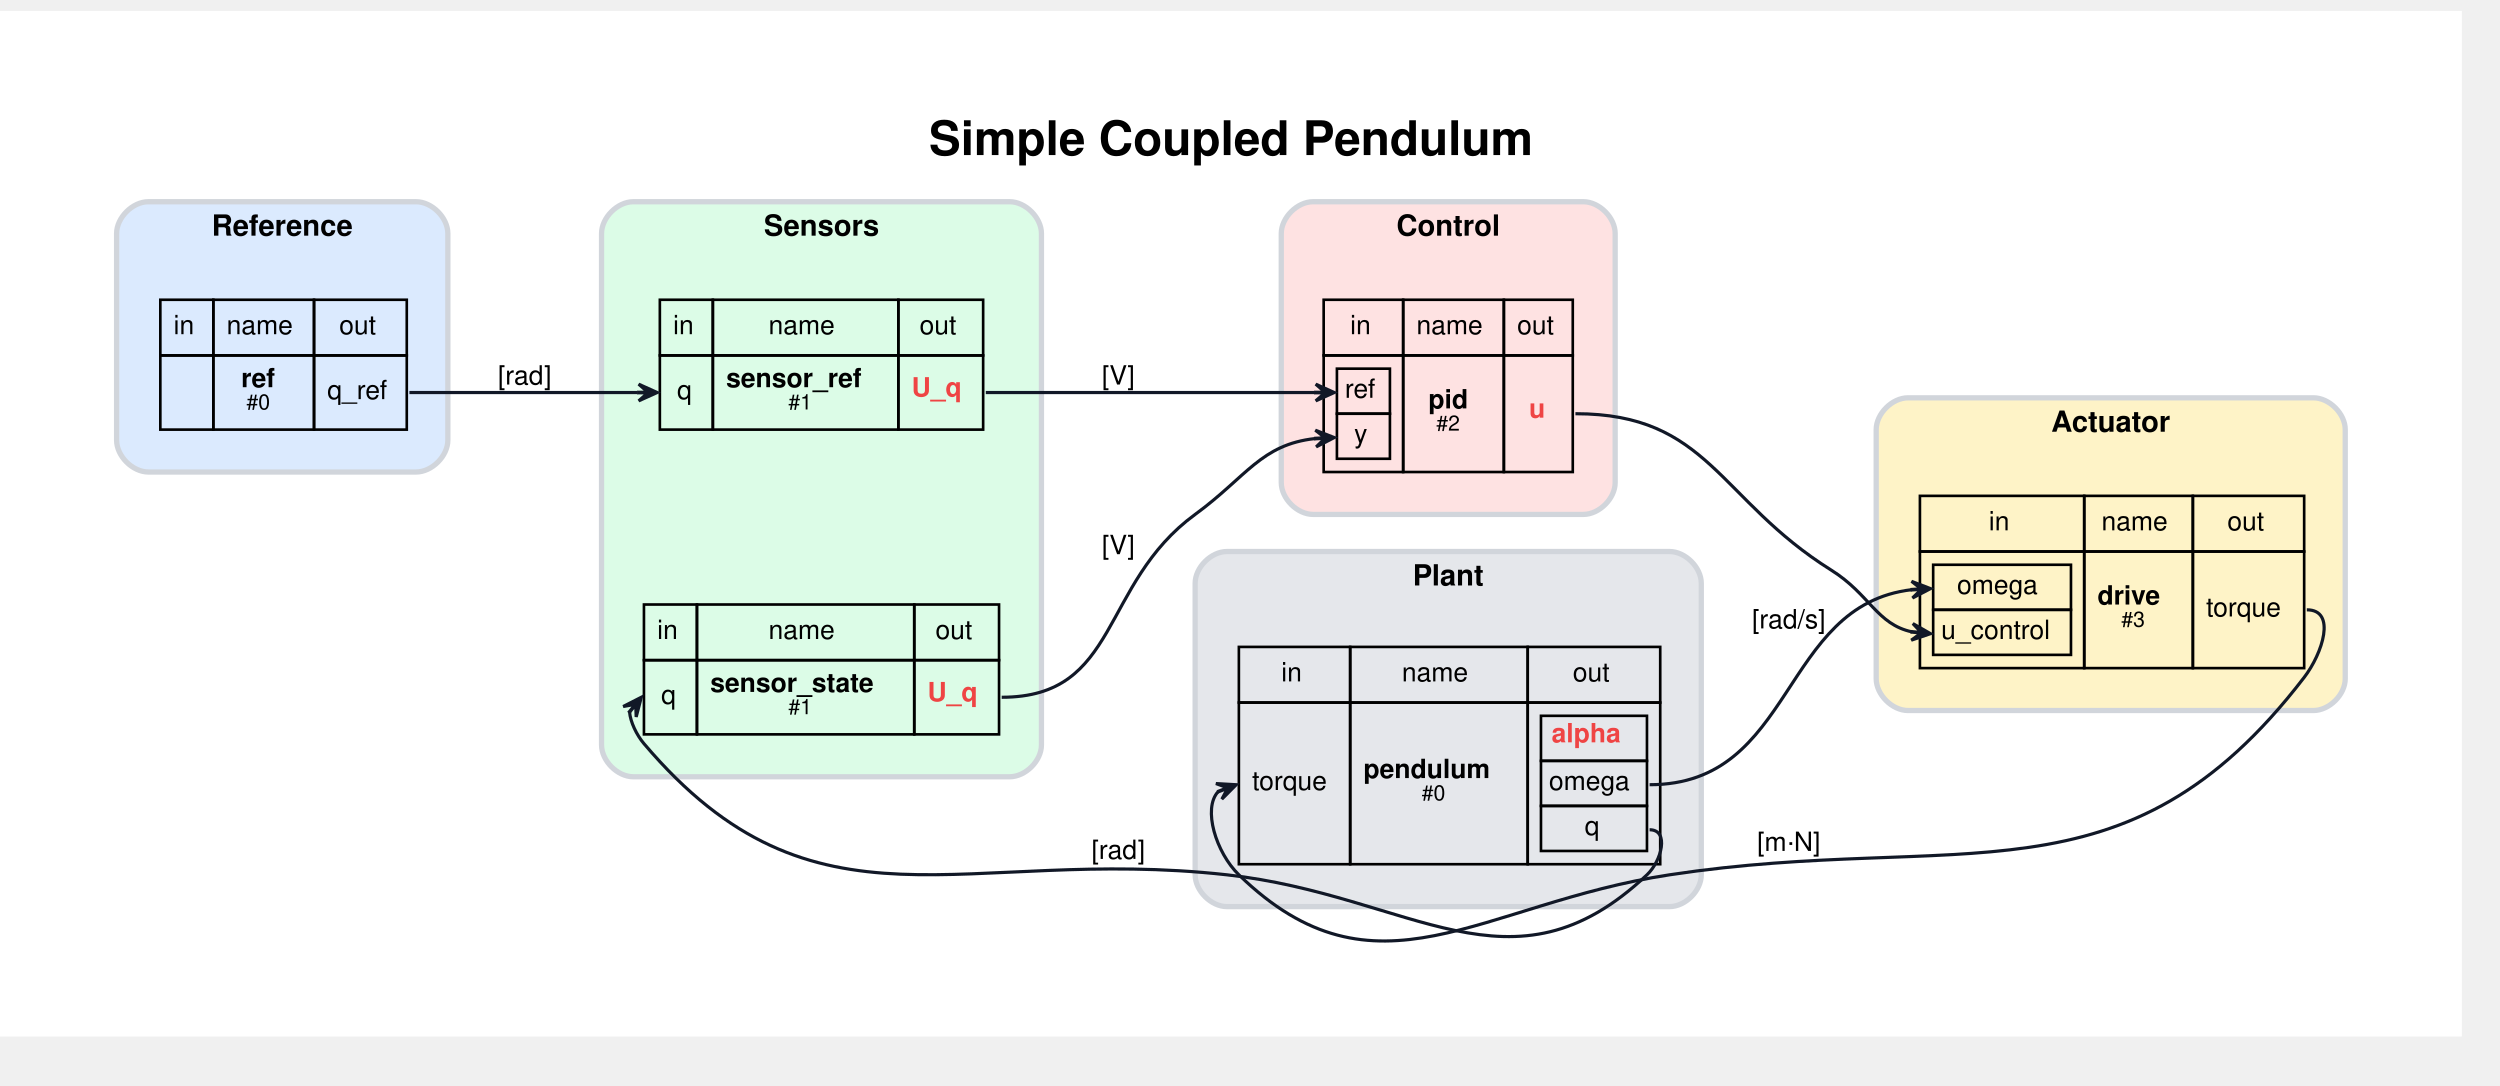
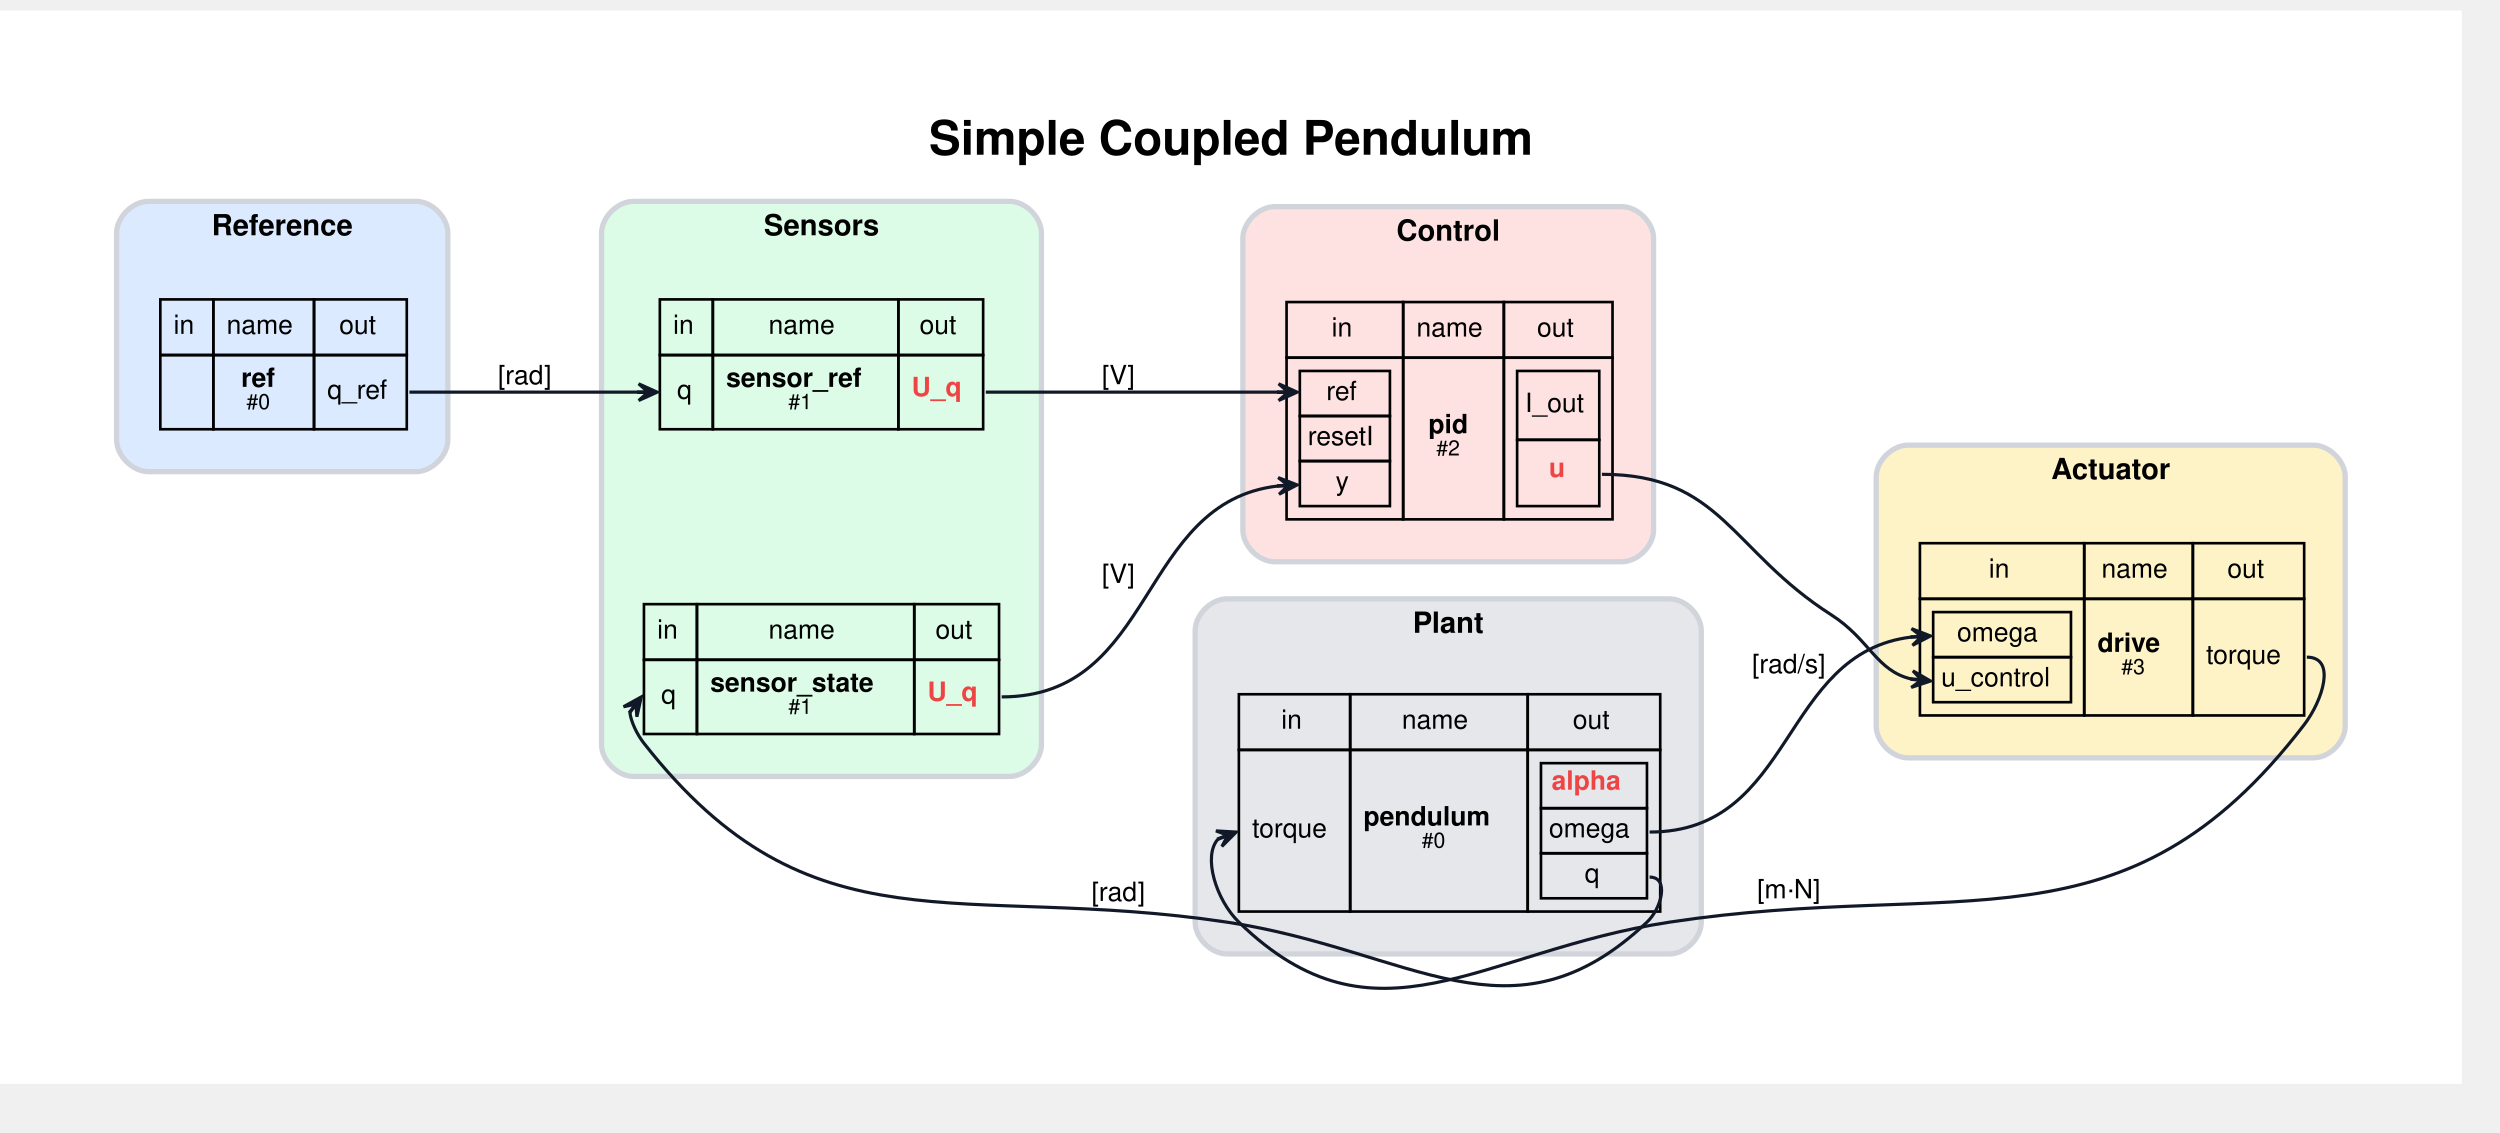
- <svg xmlns="http://www.w3.org/2000/svg" width="958pt" height="416pt" viewBox="14.40 14.40 943.40 401.42">
-   <g id="graph0" class="graph" transform="scale(1 1) rotate(0) translate(50.4 365.42)">
-     <polygon fill="white" stroke="transparent" points="-36,36 -36,-351.02 893,-351.02 893,36 -36,36" />
-     <text text-anchor="middle" x="428.5" y="-296.62" font-family="Helvetica,sans-Serif" font-weight="bold" font-size="18.00">Simple Coupled Pendulum</text>
+ <svg xmlns="http://www.w3.org/2000/svg" width="958pt" height="434pt" viewBox="14.40 14.40 943.40 419.42">
+   <g id="graph0" class="graph" transform="scale(1 1) rotate(0) translate(50.4 383.42)">
+     <polygon fill="white" stroke="transparent" points="-36,36 -36,-369.02 893,-369.02 893,36 -36,36" />
+     <text text-anchor="middle" x="428.5" y="-314.62" font-family="Helvetica,sans-Serif" font-weight="bold" font-size="18.00">Simple Coupled Pendulum</text>
    <g id="clust1" class="cluster">
-       <path fill="#dbeafe" stroke="#d1d5db" stroke-width="2" d="M20,-177.02C20,-177.02 121,-177.02 121,-177.02 127,-177.02 133,-183.02 133,-189.02 133,-189.02 133,-267.02 133,-267.02 133,-273.02 127,-279.02 121,-279.02 121,-279.02 20,-279.02 20,-279.02 14,-279.02 8,-273.02 8,-267.02 8,-267.02 8,-189.02 8,-189.02 8,-183.02 14,-177.02 20,-177.02" />
-       <text text-anchor="middle" x="70.5" y="-266.22" font-family="Helvetica,sans-Serif" font-weight="bold" font-size="11.00">Reference</text>
+       <path fill="#dbeafe" stroke="#d1d5db" stroke-width="2" d="M20,-195.02C20,-195.02 121,-195.02 121,-195.02 127,-195.02 133,-201.02 133,-207.02 133,-207.02 133,-285.02 133,-285.02 133,-291.02 127,-297.02 121,-297.02 121,-297.02 20,-297.02 20,-297.02 14,-297.02 8,-291.02 8,-285.02 8,-285.02 8,-207.02 8,-207.02 8,-201.02 14,-195.02 20,-195.02" />
+       <text text-anchor="middle" x="70.5" y="-284.22" font-family="Helvetica,sans-Serif" font-weight="bold" font-size="11.00">Reference</text>
    </g>
    <g id="clust2" class="cluster">
-       <path fill="#dcfce7" stroke="#d1d5db" stroke-width="2" d="M203,-62.02C203,-62.02 345,-62.02 345,-62.02 351,-62.02 357,-68.02 357,-74.02 357,-74.02 357,-267.02 357,-267.02 357,-273.02 351,-279.02 345,-279.02 345,-279.02 203,-279.02 203,-279.02 197,-279.02 191,-273.02 191,-267.02 191,-267.02 191,-74.02 191,-74.02 191,-68.02 197,-62.02 203,-62.02" />
-       <text text-anchor="middle" x="274" y="-266.22" font-family="Helvetica,sans-Serif" font-weight="bold" font-size="11.00">Sensors</text>
+       <path fill="#dcfce7" stroke="#d1d5db" stroke-width="2" d="M203,-80.02C203,-80.02 345,-80.02 345,-80.02 351,-80.02 357,-86.02 357,-92.02 357,-92.02 357,-285.02 357,-285.02 357,-291.02 351,-297.02 345,-297.02 345,-297.02 203,-297.02 203,-297.02 197,-297.02 191,-291.02 191,-285.02 191,-285.02 191,-92.02 191,-92.02 191,-86.02 197,-80.02 203,-80.02" />
+       <text text-anchor="middle" x="274" y="-284.22" font-family="Helvetica,sans-Serif" font-weight="bold" font-size="11.00">Sensors</text>
    </g>
    <g id="clust3" class="cluster">
-       <path fill="#fee2e2" stroke="#d1d5db" stroke-width="2" d="M459.5,-161.02C459.5,-161.02 561.5,-161.02 561.5,-161.02 567.5,-161.02 573.5,-167.02 573.5,-173.02 573.5,-173.02 573.5,-267.02 573.5,-267.02 573.5,-273.02 567.5,-279.02 561.5,-279.02 561.5,-279.02 459.5,-279.02 459.5,-279.02 453.5,-279.02 447.5,-273.02 447.5,-267.02 447.5,-267.02 447.5,-173.02 447.5,-173.02 447.5,-167.02 453.5,-161.02 459.5,-161.02" />
-       <text text-anchor="middle" x="510.5" y="-266.22" font-family="Helvetica,sans-Serif" font-weight="bold" font-size="11.00">Control</text>
+       <path fill="#fee2e2" stroke="#d1d5db" stroke-width="2" d="M445,-161.02C445,-161.02 576,-161.02 576,-161.02 582,-161.02 588,-167.02 588,-173.02 588,-173.02 588,-283.02 588,-283.02 588,-289.02 582,-295.02 576,-295.02 576,-295.02 445,-295.02 445,-295.02 439,-295.02 433,-289.02 433,-283.02 433,-283.02 433,-173.02 433,-173.02 433,-167.02 439,-161.02 445,-161.02" />
+       <text text-anchor="middle" x="510.5" y="-282.22" font-family="Helvetica,sans-Serif" font-weight="bold" font-size="11.00">Control</text>
    </g>
    <g id="clust4" class="cluster">
      <path fill="#fef3c7" stroke="#d1d5db" stroke-width="2" d="M684,-87.02C684,-87.02 837,-87.02 837,-87.02 843,-87.02 849,-93.02 849,-99.02 849,-99.02 849,-193.02 849,-193.02 849,-199.02 843,-205.02 837,-205.02 837,-205.02 684,-205.02 684,-205.02 678,-205.02 672,-199.02 672,-193.02 672,-193.02 672,-99.02 672,-99.02 672,-93.02 678,-87.02 684,-87.02" />
      <text text-anchor="middle" x="760.5" y="-192.22" font-family="Helvetica,sans-Serif" font-weight="bold" font-size="11.00">Actuator</text>
    </g>
    <g id="clust5" class="cluster">
      <path fill="#e5e7eb" stroke="#d1d5db" stroke-width="2" d="M427,-13.02C427,-13.02 594,-13.02 594,-13.02 600,-13.02 606,-19.02 606,-25.02 606,-25.02 606,-135.02 606,-135.02 606,-141.02 600,-147.02 594,-147.02 594,-147.02 427,-147.02 427,-147.02 421,-147.02 415,-141.02 415,-135.02 415,-135.02 415,-25.02 415,-25.02 415,-19.02 421,-13.02 427,-13.02" />
      <text text-anchor="middle" x="510.5" y="-134.22" font-family="Helvetica,sans-Serif" font-weight="bold" font-size="11.00">Plant</text>
    </g>
    <g id="node1" class="node">
-       <polygon fill="none" stroke="black" points="24.5,-221.02 24.5,-242.02 44.5,-242.02 44.5,-221.02 24.5,-221.02" />
-       <text text-anchor="start" x="29.5" y="-229.02" font-family="Helvetica,sans-Serif" font-size="10.00">in</text>
-       <polygon fill="none" stroke="black" points="44.5,-221.02 44.5,-242.02 82.5,-242.02 82.5,-221.02 44.5,-221.02" />
-       <text text-anchor="start" x="49.5" y="-229.02" font-family="Helvetica,sans-Serif" font-size="10.00">name</text>
-       <polygon fill="none" stroke="black" points="82.5,-221.02 82.5,-242.02 117.5,-242.02 117.5,-221.02 82.5,-221.02" />
-       <text text-anchor="start" x="92" y="-229.02" font-family="Helvetica,sans-Serif" font-size="10.00">out</text>
-       <polygon fill="none" stroke="black" points="24.5,-193.02 24.5,-221.02 44.5,-221.02 44.5,-193.02 24.5,-193.02" />
-       <polygon fill="none" stroke="black" points="44.5,-193.02 44.5,-221.02 82.5,-221.02 82.5,-193.02 44.5,-193.02" />
-       <text text-anchor="start" x="55" y="-209.02" font-family="Helvetica,sans-Serif" font-weight="bold" font-size="10.00">ref</text>
-       <text text-anchor="start" x="57" y="-200.62" font-family="Helvetica,sans-Serif" font-size="8.00">#0</text>
-       <polygon fill="none" stroke="black" points="82.5,-193.02 82.5,-221.02 117.5,-221.02 117.5,-193.02 82.5,-193.02" />
-       <text text-anchor="start" x="87.5" y="-204.52" font-family="Helvetica,sans-Serif" font-size="10.00">q_ref</text>
+       <polygon fill="none" stroke="black" points="24.5,-239.02 24.5,-260.02 44.5,-260.02 44.5,-239.02 24.5,-239.02" />
+       <text text-anchor="start" x="29.5" y="-247.02" font-family="Helvetica,sans-Serif" font-size="10.00">in</text>
+       <polygon fill="none" stroke="black" points="44.5,-239.02 44.5,-260.02 82.5,-260.02 82.5,-239.02 44.5,-239.02" />
+       <text text-anchor="start" x="49.5" y="-247.02" font-family="Helvetica,sans-Serif" font-size="10.00">name</text>
+       <polygon fill="none" stroke="black" points="82.5,-239.02 82.5,-260.02 117.5,-260.02 117.5,-239.02 82.5,-239.02" />
+       <text text-anchor="start" x="92" y="-247.02" font-family="Helvetica,sans-Serif" font-size="10.00">out</text>
+       <polygon fill="none" stroke="black" points="24.5,-211.02 24.5,-239.02 44.5,-239.02 44.5,-211.02 24.5,-211.02" />
+       <polygon fill="none" stroke="black" points="44.5,-211.02 44.5,-239.02 82.5,-239.02 82.5,-211.02 44.5,-211.02" />
+       <text text-anchor="start" x="55" y="-227.02" font-family="Helvetica,sans-Serif" font-weight="bold" font-size="10.00">ref</text>
+       <text text-anchor="start" x="57" y="-218.62" font-family="Helvetica,sans-Serif" font-size="8.00">#0</text>
+       <polygon fill="none" stroke="black" points="82.5,-211.02 82.5,-239.02 117.5,-239.02 117.5,-211.02 82.5,-211.02" />
+       <text text-anchor="start" x="87.5" y="-222.52" font-family="Helvetica,sans-Serif" font-size="10.00">q_ref</text>
    </g>
    <g id="node2" class="node">
-       <polygon fill="none" stroke="black" points="213,-221.02 213,-242.02 233,-242.02 233,-221.02 213,-221.02" />
-       <text text-anchor="start" x="218" y="-229.02" font-family="Helvetica,sans-Serif" font-size="10.00">in</text>
-       <polygon fill="none" stroke="black" points="233,-221.02 233,-242.02 303,-242.02 303,-221.02 233,-221.02" />
-       <text text-anchor="start" x="254" y="-229.02" font-family="Helvetica,sans-Serif" font-size="10.00">name</text>
-       <polygon fill="none" stroke="black" points="303,-221.02 303,-242.02 335,-242.02 335,-221.02 303,-221.02" />
-       <text text-anchor="start" x="311" y="-229.02" font-family="Helvetica,sans-Serif" font-size="10.00">out</text>
-       <polygon fill="none" stroke="black" points="213,-193.02 213,-221.02 233,-221.02 233,-193.02 213,-193.02" />
-       <text text-anchor="start" x="219.5" y="-204.52" font-family="Helvetica,sans-Serif" font-size="10.00">q</text>
-       <polygon fill="none" stroke="black" points="233,-193.02 233,-221.02 303,-221.02 303,-193.02 233,-193.02" />
-       <text text-anchor="start" x="238" y="-209.02" font-family="Helvetica,sans-Serif" font-weight="bold" font-size="10.00">sensor_ref</text>
-       <text text-anchor="start" x="261.5" y="-200.62" font-family="Helvetica,sans-Serif" font-size="8.00">#1</text>
-       <polygon fill="none" stroke="black" points="303,-193.02 303,-221.02 335,-221.02 335,-193.02 303,-193.02" />
-       <text text-anchor="start" x="308" y="-205.52" font-family="Helvetica,sans-Serif" font-weight="bold" font-size="10.00" fill="#ef4444">U_q</text>
+       <polygon fill="none" stroke="black" points="213,-239.02 213,-260.02 233,-260.02 233,-239.02 213,-239.02" />
+       <text text-anchor="start" x="218" y="-247.02" font-family="Helvetica,sans-Serif" font-size="10.00">in</text>
+       <polygon fill="none" stroke="black" points="233,-239.02 233,-260.02 303,-260.02 303,-239.02 233,-239.02" />
+       <text text-anchor="start" x="254" y="-247.02" font-family="Helvetica,sans-Serif" font-size="10.00">name</text>
+       <polygon fill="none" stroke="black" points="303,-239.02 303,-260.02 335,-260.02 335,-239.02 303,-239.02" />
+       <text text-anchor="start" x="311" y="-247.02" font-family="Helvetica,sans-Serif" font-size="10.00">out</text>
+       <polygon fill="none" stroke="black" points="213,-211.02 213,-239.02 233,-239.02 233,-211.02 213,-211.02" />
+       <text text-anchor="start" x="219.5" y="-222.52" font-family="Helvetica,sans-Serif" font-size="10.00">q</text>
+       <polygon fill="none" stroke="black" points="233,-211.02 233,-239.02 303,-239.02 303,-211.02 233,-211.02" />
+       <text text-anchor="start" x="238" y="-227.02" font-family="Helvetica,sans-Serif" font-weight="bold" font-size="10.00">sensor_ref</text>
+       <text text-anchor="start" x="261.5" y="-218.62" font-family="Helvetica,sans-Serif" font-size="8.00">#1</text>
+       <polygon fill="none" stroke="black" points="303,-211.02 303,-239.02 335,-239.02 335,-211.02 303,-211.02" />
+       <text text-anchor="start" x="308" y="-223.52" font-family="Helvetica,sans-Serif" font-weight="bold" font-size="10.00" fill="#ef4444">U_q</text>
    </g>
    <g id="edge1" class="edge">
-       <path fill="none" stroke="#111827" stroke-width="1.2" d="M118.5,-207.02C157.46,-207.02 169.02,-207.02 204.56,-207.02" />
-       <polygon fill="#111827" stroke="#111827" stroke-width="1.2" points="212,-207.02 205,-210.17 208.5,-207.12 205,-207.12 205,-207.02 205,-206.92 208.5,-206.92 205,-203.87 212,-207.02 212,-207.02" />
-       <text text-anchor="middle" x="162" y="-210.02" font-family="Helvetica,sans-Serif" font-size="10.00">[rad]</text>
+       <path fill="none" stroke="#111827" stroke-width="1.2" d="M118.5,-225.02C157.46,-225.02 169.02,-225.02 204.56,-225.02" />
+       <polygon fill="#111827" stroke="#111827" stroke-width="1.2" points="212,-225.02 205,-228.17 208.5,-225.12 205,-225.12 205,-225.02 205,-224.92 208.5,-224.92 205,-221.87 212,-225.02 212,-225.02" />
+       <text text-anchor="middle" x="162" y="-228.02" font-family="Helvetica,sans-Serif" font-size="10.00">[rad]</text>
    </g>
    <g id="node4" class="node">
-       <polygon fill="none" stroke="black" points="463.5,-221.02 463.5,-242.02 493.5,-242.02 493.5,-221.02 463.5,-221.02" />
-       <text text-anchor="start" x="473.5" y="-229.02" font-family="Helvetica,sans-Serif" font-size="10.00">in</text>
-       <polygon fill="none" stroke="black" points="493.5,-221.02 493.5,-242.02 531.5,-242.02 531.5,-221.02 493.5,-221.02" />
-       <text text-anchor="start" x="498.5" y="-229.02" font-family="Helvetica,sans-Serif" font-size="10.00">name</text>
-       <polygon fill="none" stroke="black" points="531.5,-221.02 531.5,-242.02 557.5,-242.02 557.5,-221.02 531.5,-221.02" />
-       <text text-anchor="start" x="536.5" y="-229.02" font-family="Helvetica,sans-Serif" font-size="10.00">out</text>
-       <polygon fill="none" stroke="black" points="463.5,-177.02 463.5,-221.02 493.5,-221.02 493.5,-177.02 463.5,-177.02" />
-       <polygon fill="none" stroke="black" points="468.5,-199.02 468.5,-216.02 488.5,-216.02 488.5,-199.02 468.5,-199.02" />
-       <text text-anchor="start" x="471.5" y="-205.02" font-family="Helvetica,sans-Serif" font-size="10.00">ref</text>
-       <polygon fill="none" stroke="black" points="468.5,-182.02 468.5,-199.02 488.5,-199.02 488.5,-182.02 468.5,-182.02" />
-       <text text-anchor="start" x="475" y="-188.02" font-family="Helvetica,sans-Serif" font-size="10.00">y</text>
-       <polygon fill="none" stroke="black" points="493.5,-177.02 493.5,-221.02 531.5,-221.02 531.5,-177.02 493.5,-177.02" />
-       <text text-anchor="start" x="503" y="-201.02" font-family="Helvetica,sans-Serif" font-weight="bold" font-size="10.00">pid</text>
-       <text text-anchor="start" x="506" y="-192.62" font-family="Helvetica,sans-Serif" font-size="8.00">#2</text>
-       <polygon fill="none" stroke="black" points="531.5,-177.02 531.5,-221.02 557.5,-221.02 557.5,-177.02 531.5,-177.02" />
-       <text text-anchor="start" x="541" y="-197.52" font-family="Helvetica,sans-Serif" font-weight="bold" font-size="10.00" fill="#ef4444">u</text>
+       <polygon fill="none" stroke="black" points="449.5,-238.02 449.5,-259.02 493.5,-259.02 493.5,-238.02 449.5,-238.02" />
+       <text text-anchor="start" x="466.5" y="-246.02" font-family="Helvetica,sans-Serif" font-size="10.00">in</text>
+       <polygon fill="none" stroke="black" points="493.5,-238.02 493.5,-259.02 531.5,-259.02 531.5,-238.02 493.5,-238.02" />
+       <text text-anchor="start" x="498.5" y="-246.02" font-family="Helvetica,sans-Serif" font-size="10.00">name</text>
+       <polygon fill="none" stroke="black" points="531.5,-238.02 531.5,-259.02 572.5,-259.02 572.5,-238.02 531.5,-238.02" />
+       <text text-anchor="start" x="544" y="-246.02" font-family="Helvetica,sans-Serif" font-size="10.00">out</text>
+       <polygon fill="none" stroke="black" points="449.5,-177.02 449.5,-238.02 493.5,-238.02 493.5,-177.02 449.5,-177.02" />
+       <polygon fill="none" stroke="black" points="454.5,-216.02 454.5,-233.02 488.5,-233.02 488.5,-216.02 454.5,-216.02" />
+       <text text-anchor="start" x="464.5" y="-222.02" font-family="Helvetica,sans-Serif" font-size="10.00">ref</text>
+       <polygon fill="none" stroke="black" points="454.5,-199.02 454.5,-216.02 488.5,-216.02 488.5,-199.02 454.5,-199.02" />
+       <text text-anchor="start" x="457.5" y="-205.02" font-family="Helvetica,sans-Serif" font-size="10.00">resetI</text>
+       <polygon fill="none" stroke="black" points="454.5,-182.02 454.5,-199.02 488.5,-199.02 488.5,-182.02 454.5,-182.02" />
+       <text text-anchor="start" x="468" y="-188.02" font-family="Helvetica,sans-Serif" font-size="10.00">y</text>
+       <polygon fill="none" stroke="black" points="493.5,-177.02 493.5,-238.02 531.5,-238.02 531.5,-177.02 493.5,-177.02" />
+       <text text-anchor="start" x="503" y="-209.52" font-family="Helvetica,sans-Serif" font-weight="bold" font-size="10.00">pid</text>
+       <text text-anchor="start" x="506" y="-201.12" font-family="Helvetica,sans-Serif" font-size="8.00">#2</text>
+       <polygon fill="none" stroke="black" points="531.5,-177.02 531.5,-238.02 572.5,-238.02 572.5,-177.02 531.5,-177.02" />
+       <polygon fill="none" stroke="black" points="536.5,-207.02 536.5,-233.02 567.5,-233.02 567.5,-207.02 536.5,-207.02" />
+       <text text-anchor="start" x="539.5" y="-217.52" font-family="Helvetica,sans-Serif" font-size="10.00">I_out</text>
+       <polygon fill="none" stroke="black" points="536.5,-182.02 536.5,-207.02 567.5,-207.02 567.5,-182.02 536.5,-182.02" />
+       <text text-anchor="start" x="548.5" y="-193.02" font-family="Helvetica,sans-Serif" font-weight="bold" font-size="10.00" fill="#ef4444">u</text>
    </g>
    <g id="edge3" class="edge">
-       <path fill="none" stroke="#111827" stroke-width="1.2" d="M336,-207.02C391.93,-207.02 407.72,-207.02 460.2,-207.02" />
-       <polygon fill="#111827" stroke="#111827" stroke-width="1.2" points="467.5,-207.02 460.5,-210.17 464,-207.12 460.5,-207.12 460.5,-207.02 460.5,-206.92 464,-206.92 460.5,-203.87 467.5,-207.02 467.5,-207.02" />
-       <text text-anchor="middle" x="386" y="-210.02" font-family="Helvetica,sans-Serif" font-size="10.00">[V]</text>
+       <path fill="none" stroke="#111827" stroke-width="1.2" d="M336,-225.02C385.77,-225.02 399.97,-225.02 446.41,-225.02" />
+       <polygon fill="#111827" stroke="#111827" stroke-width="1.2" points="453.5,-225.02 446.5,-228.17 450,-225.12 446.5,-225.12 446.5,-225.02 446.5,-224.92 450,-224.92 446.5,-221.87 453.5,-225.02 453.5,-225.02" />
+       <text text-anchor="middle" x="386" y="-228.02" font-family="Helvetica,sans-Serif" font-size="10.00">[V]</text>
    </g>
    <g id="node3" class="node">
-       <polygon fill="none" stroke="black" points="207,-106.02 207,-127.02 227,-127.02 227,-106.02 207,-106.02" />
-       <text text-anchor="start" x="212" y="-114.02" font-family="Helvetica,sans-Serif" font-size="10.00">in</text>
-       <polygon fill="none" stroke="black" points="227,-106.02 227,-127.02 309,-127.02 309,-106.02 227,-106.02" />
-       <text text-anchor="start" x="254" y="-114.02" font-family="Helvetica,sans-Serif" font-size="10.00">name</text>
-       <polygon fill="none" stroke="black" points="309,-106.02 309,-127.02 341,-127.02 341,-106.02 309,-106.02" />
-       <text text-anchor="start" x="317" y="-114.02" font-family="Helvetica,sans-Serif" font-size="10.00">out</text>
-       <polygon fill="none" stroke="black" points="207,-78.02 207,-106.02 227,-106.02 227,-78.02 207,-78.02" />
-       <text text-anchor="start" x="213.5" y="-89.52" font-family="Helvetica,sans-Serif" font-size="10.00">q</text>
-       <polygon fill="none" stroke="black" points="227,-78.02 227,-106.02 309,-106.02 309,-78.02 227,-78.02" />
-       <text text-anchor="start" x="232" y="-94.02" font-family="Helvetica,sans-Serif" font-weight="bold" font-size="10.00">sensor_state</text>
-       <text text-anchor="start" x="261.5" y="-85.62" font-family="Helvetica,sans-Serif" font-size="8.00">#1</text>
-       <polygon fill="none" stroke="black" points="309,-78.02 309,-106.02 341,-106.02 341,-78.02 309,-78.02" />
-       <text text-anchor="start" x="314" y="-90.52" font-family="Helvetica,sans-Serif" font-weight="bold" font-size="10.00" fill="#ef4444">U_q</text>
+       <polygon fill="none" stroke="black" points="207,-124.02 207,-145.02 227,-145.02 227,-124.02 207,-124.02" />
+       <text text-anchor="start" x="212" y="-132.02" font-family="Helvetica,sans-Serif" font-size="10.00">in</text>
+       <polygon fill="none" stroke="black" points="227,-124.02 227,-145.02 309,-145.02 309,-124.02 227,-124.02" />
+       <text text-anchor="start" x="254" y="-132.02" font-family="Helvetica,sans-Serif" font-size="10.00">name</text>
+       <polygon fill="none" stroke="black" points="309,-124.02 309,-145.02 341,-145.02 341,-124.02 309,-124.02" />
+       <text text-anchor="start" x="317" y="-132.02" font-family="Helvetica,sans-Serif" font-size="10.00">out</text>
+       <polygon fill="none" stroke="black" points="207,-96.02 207,-124.02 227,-124.02 227,-96.02 207,-96.02" />
+       <text text-anchor="start" x="213.5" y="-107.52" font-family="Helvetica,sans-Serif" font-size="10.00">q</text>
+       <polygon fill="none" stroke="black" points="227,-96.02 227,-124.02 309,-124.02 309,-96.02 227,-96.02" />
+       <text text-anchor="start" x="232" y="-112.02" font-family="Helvetica,sans-Serif" font-weight="bold" font-size="10.00">sensor_state</text>
+       <text text-anchor="start" x="261.5" y="-103.62" font-family="Helvetica,sans-Serif" font-size="8.00">#1</text>
+       <polygon fill="none" stroke="black" points="309,-96.02 309,-124.02 341,-124.02 341,-96.02 309,-96.02" />
+       <text text-anchor="start" x="314" y="-108.52" font-family="Helvetica,sans-Serif" font-weight="bold" font-size="10.00" fill="#ef4444">U_q</text>
    </g>
    <g id="edge4" class="edge">
-       <path fill="none" stroke="#111827" stroke-width="1.2" d="M342,-92.02C386.64,-92.02 378.95,-134.68 415,-161.02 434.42,-175.21 439.84,-187.4 460.29,-189.65" />
-       <polygon fill="#111827" stroke="#111827" stroke-width="1.2" points="467.5,-190.02 460.35,-192.8 464,-189.94 460.5,-189.76 460.51,-189.66 460.51,-189.56 464.01,-189.74 460.67,-186.51 467.5,-190.02 467.5,-190.02" />
-       <text text-anchor="middle" x="386" y="-146.02" font-family="Helvetica,sans-Serif" font-size="10.00">[V]</text>
+       <path fill="none" stroke="#111827" stroke-width="1.2" d="M342,-110.02C400.49,-110.02 393.25,-183.59 446.35,-189.62" />
+       <polygon fill="#111827" stroke="#111827" stroke-width="1.2" points="453.5,-190.02 446.34,-192.78 450,-189.92 446.51,-189.73 446.51,-189.63 446.52,-189.53 450.01,-189.73 446.68,-186.49 453.5,-190.02 453.5,-190.02" />
+       <text text-anchor="middle" x="386" y="-153.02" font-family="Helvetica,sans-Serif" font-size="10.00">[V]</text>
    </g>
    <g id="node5" class="node">
      <polygon fill="none" stroke="black" points="688.5,-147.02 688.5,-168.02 750.5,-168.02 750.5,-147.02 688.5,-147.02" />
      <text text-anchor="start" x="714.5" y="-155.02" font-family="Helvetica,sans-Serif" font-size="10.00">in</text>
      <polygon fill="none" stroke="black" points="750.5,-147.02 750.5,-168.02 791.5,-168.02 791.5,-147.02 750.5,-147.02" />
      <text text-anchor="start" x="757" y="-155.02" font-family="Helvetica,sans-Serif" font-size="10.00">name</text>
      <polygon fill="none" stroke="black" points="791.5,-147.02 791.5,-168.02 833.5,-168.02 833.5,-147.02 791.5,-147.02" />
      <text text-anchor="start" x="804.5" y="-155.02" font-family="Helvetica,sans-Serif" font-size="10.00">out</text>
      <polygon fill="none" stroke="black" points="688.5,-103.02 688.5,-147.02 750.5,-147.02 750.5,-103.02 688.5,-103.02" />
      <polygon fill="none" stroke="black" points="693.5,-125.02 693.5,-142.02 745.5,-142.02 745.5,-125.02 693.5,-125.02" />
      <text text-anchor="start" x="702.5" y="-131.02" font-family="Helvetica,sans-Serif" font-size="10.00">omega</text>
      <polygon fill="none" stroke="black" points="693.5,-108.02 693.5,-125.02 745.5,-125.02 745.5,-108.02 693.5,-108.02" />
      <text text-anchor="start" x="696.5" y="-114.02" font-family="Helvetica,sans-Serif" font-size="10.00">u_control</text>
      <polygon fill="none" stroke="black" points="750.5,-103.02 750.5,-147.02 791.5,-147.02 791.5,-103.02 750.5,-103.02" />
      <text text-anchor="start" x="755.5" y="-127.02" font-family="Helvetica,sans-Serif" font-weight="bold" font-size="10.00">drive</text>
      <text text-anchor="start" x="764.5" y="-118.62" font-family="Helvetica,sans-Serif" font-size="8.00">#3</text>
      <polygon fill="none" stroke="black" points="791.5,-103.02 791.5,-147.02 833.5,-147.02 833.5,-103.02 791.5,-103.02" />
      <text text-anchor="start" x="796.5" y="-122.52" font-family="Helvetica,sans-Serif" font-size="10.00">torque</text>
    </g>
    <g id="edge5" class="edge">
-       <path fill="none" stroke="#111827" stroke-width="1.2" d="M558.5,-199.02C608.77,-199.02 612.38,-166.68 655,-140.02 669.55,-130.92 672.18,-119.55 685.53,-116.69" />
-       <polygon fill="#111827" stroke="#111827" stroke-width="1.2" points="692.5,-116.02 685.84,-119.83 689.03,-116.45 685.54,-116.79 685.53,-116.69 685.52,-116.59 689.01,-116.26 685.23,-113.56 692.5,-116.02 692.5,-116.02" />
+       <path fill="none" stroke="#111827" stroke-width="1.2" d="M568.5,-194.02C613.59,-194.02 617.01,-165.3 655,-141.02 669.63,-131.66 672.02,-119.73 685.46,-116.73" />
+       <polygon fill="#111827" stroke="#111827" stroke-width="1.2" points="692.5,-116.02 685.85,-119.85 689.03,-116.47 685.55,-116.82 685.54,-116.72 685.53,-116.62 689.01,-116.27 685.22,-113.59 692.5,-116.02 692.5,-116.02" />
    </g>
    <g id="node6" class="node">
      <polygon fill="none" stroke="black" points="431.5,-90.02 431.5,-111.02 473.5,-111.02 473.5,-90.02 431.5,-90.02" />
      <text text-anchor="start" x="447.5" y="-98.02" font-family="Helvetica,sans-Serif" font-size="10.00">in</text>
      <polygon fill="none" stroke="black" points="473.5,-90.02 473.5,-111.02 540.5,-111.02 540.5,-90.02 473.5,-90.02" />
      <text text-anchor="start" x="493" y="-98.02" font-family="Helvetica,sans-Serif" font-size="10.00">name</text>
      <polygon fill="none" stroke="black" points="540.5,-90.02 540.5,-111.02 590.5,-111.02 590.5,-90.02 540.5,-90.02" />
      <text text-anchor="start" x="557.5" y="-98.02" font-family="Helvetica,sans-Serif" font-size="10.00">out</text>
      <polygon fill="none" stroke="black" points="431.5,-29.02 431.5,-90.02 473.5,-90.02 473.5,-29.02 431.5,-29.02" />
      <text text-anchor="start" x="436.5" y="-57.02" font-family="Helvetica,sans-Serif" font-size="10.00">torque</text>
      <polygon fill="none" stroke="black" points="473.5,-29.02 473.5,-90.02 540.5,-90.02 540.5,-29.02 473.5,-29.02" />
      <text text-anchor="start" x="478.5" y="-61.52" font-family="Helvetica,sans-Serif" font-weight="bold" font-size="10.00">pendulum</text>
      <text text-anchor="start" x="500.5" y="-53.12" font-family="Helvetica,sans-Serif" font-size="8.00">#0</text>
      <polygon fill="none" stroke="black" points="540.5,-29.02 540.5,-90.02 590.5,-90.02 590.5,-29.02 540.5,-29.02" />
      <polygon fill="none" stroke="black" points="545.5,-68.02 545.5,-85.02 585.5,-85.02 585.5,-68.02 545.5,-68.02" />
      <text text-anchor="start" x="549.5" y="-75.02" font-family="Helvetica,sans-Serif" font-weight="bold" font-size="10.00" fill="#ef4444">alpha</text>
      <polygon fill="none" stroke="black" points="545.5,-51.02 545.5,-68.02 585.5,-68.02 585.5,-51.02 545.5,-51.02" />
      <text text-anchor="start" x="548.5" y="-57.02" font-family="Helvetica,sans-Serif" font-size="10.00">omega</text>
      <polygon fill="none" stroke="black" points="545.5,-34.02 545.5,-51.02 585.5,-51.02 585.5,-34.02 545.5,-34.02" />
      <text text-anchor="start" x="562" y="-40.02" font-family="Helvetica,sans-Serif" font-size="10.00">q</text>
    </g>
    <g id="edge6" class="edge">
      <path fill="none" stroke="#111827" stroke-width="1.2" d="M834.5,-125.02C845.84,-125.02 840.4,-108.52 833.5,-99.52 765.66,-11.06 704.21,-41.76 594,-25.02 522.6,-14.17 483.31,25.3 431.5,-25.02 422.86,-33.41 417.75,-50.02 423.69,-56.42" />
      <polygon fill="#111827" stroke="#111827" stroke-width="1.2" points="430.5,-59.02 422.84,-59.46 427.19,-57.86 423.92,-56.61 423.96,-56.52 424,-56.43 427.27,-57.68 425.08,-53.58 430.5,-59.02 430.5,-59.02" />
      <text text-anchor="middle" x="639" y="-34.02" font-family="Helvetica,sans-Serif" font-size="10.00">[m·N]</text>
    </g>
    <g id="edge2" class="edge">
-       <path fill="none" stroke="#111827" stroke-width="1.2" d="M586.5,-42.02C594.07,-42.02 591.01,-30.21 585.5,-25.02 534.25,23.31 497.01,-17.24 427,-25.02 327.39,-36.08 271.82,1.92 207,-74.52 204.24,-77.77 201.87,-82.7 201.57,-86.5" />
-       <polygon fill="#111827" stroke="#111827" stroke-width="1.2" points="206,-92.02 199.16,-88.53 203.73,-89.35 201.54,-86.62 201.62,-86.56 201.69,-86.5 203.89,-89.23 204.07,-84.59 206,-92.02 206,-92.02" />
-       <text text-anchor="middle" x="386" y="-31.02" font-family="Helvetica,sans-Serif" font-size="10.00">[rad]</text>
+       <path fill="none" stroke="#111827" stroke-width="1.2" d="M586.5,-42.02C594.07,-42.02 591.01,-30.21 585.5,-25.02 534.25,23.31 496.67,-14.57 427,-25.02 325.85,-40.18 270.12,-12.04 207,-92.52 204.45,-95.77 202.12,-100.51 201.68,-104.23" />
+       <polygon fill="#111827" stroke="#111827" stroke-width="1.2" points="206,-110.02 199.29,-106.3 203.82,-107.27 201.73,-104.47 201.81,-104.41 201.89,-104.35 203.98,-107.15 204.33,-102.52 206,-110.02 206,-110.02" />
+       <text text-anchor="middle" x="386" y="-33.02" font-family="Helvetica,sans-Serif" font-size="10.00">[rad]</text>
    </g>
    <g id="edge7" class="edge">
      <path fill="none" stroke="#111827" stroke-width="1.2" d="M586.5,-59.02C641.49,-59.02 635.69,-126.79 685.45,-132.62" />
      <polygon fill="#111827" stroke="#111827" stroke-width="1.2" points="692.5,-133.02 685.33,-135.77 689,-132.92 685.51,-132.72 685.51,-132.62 685.52,-132.52 689.01,-132.72 685.69,-129.48 692.5,-133.02 692.5,-133.02" />
-       <text text-anchor="middle" x="639" y="-118.02" font-family="Helvetica,sans-Serif" font-size="10.00">[rad/s]</text>
+       <text text-anchor="middle" x="639" y="-119.02" font-family="Helvetica,sans-Serif" font-size="10.00">[rad/s]</text>
    </g>
  </g>
</svg>
